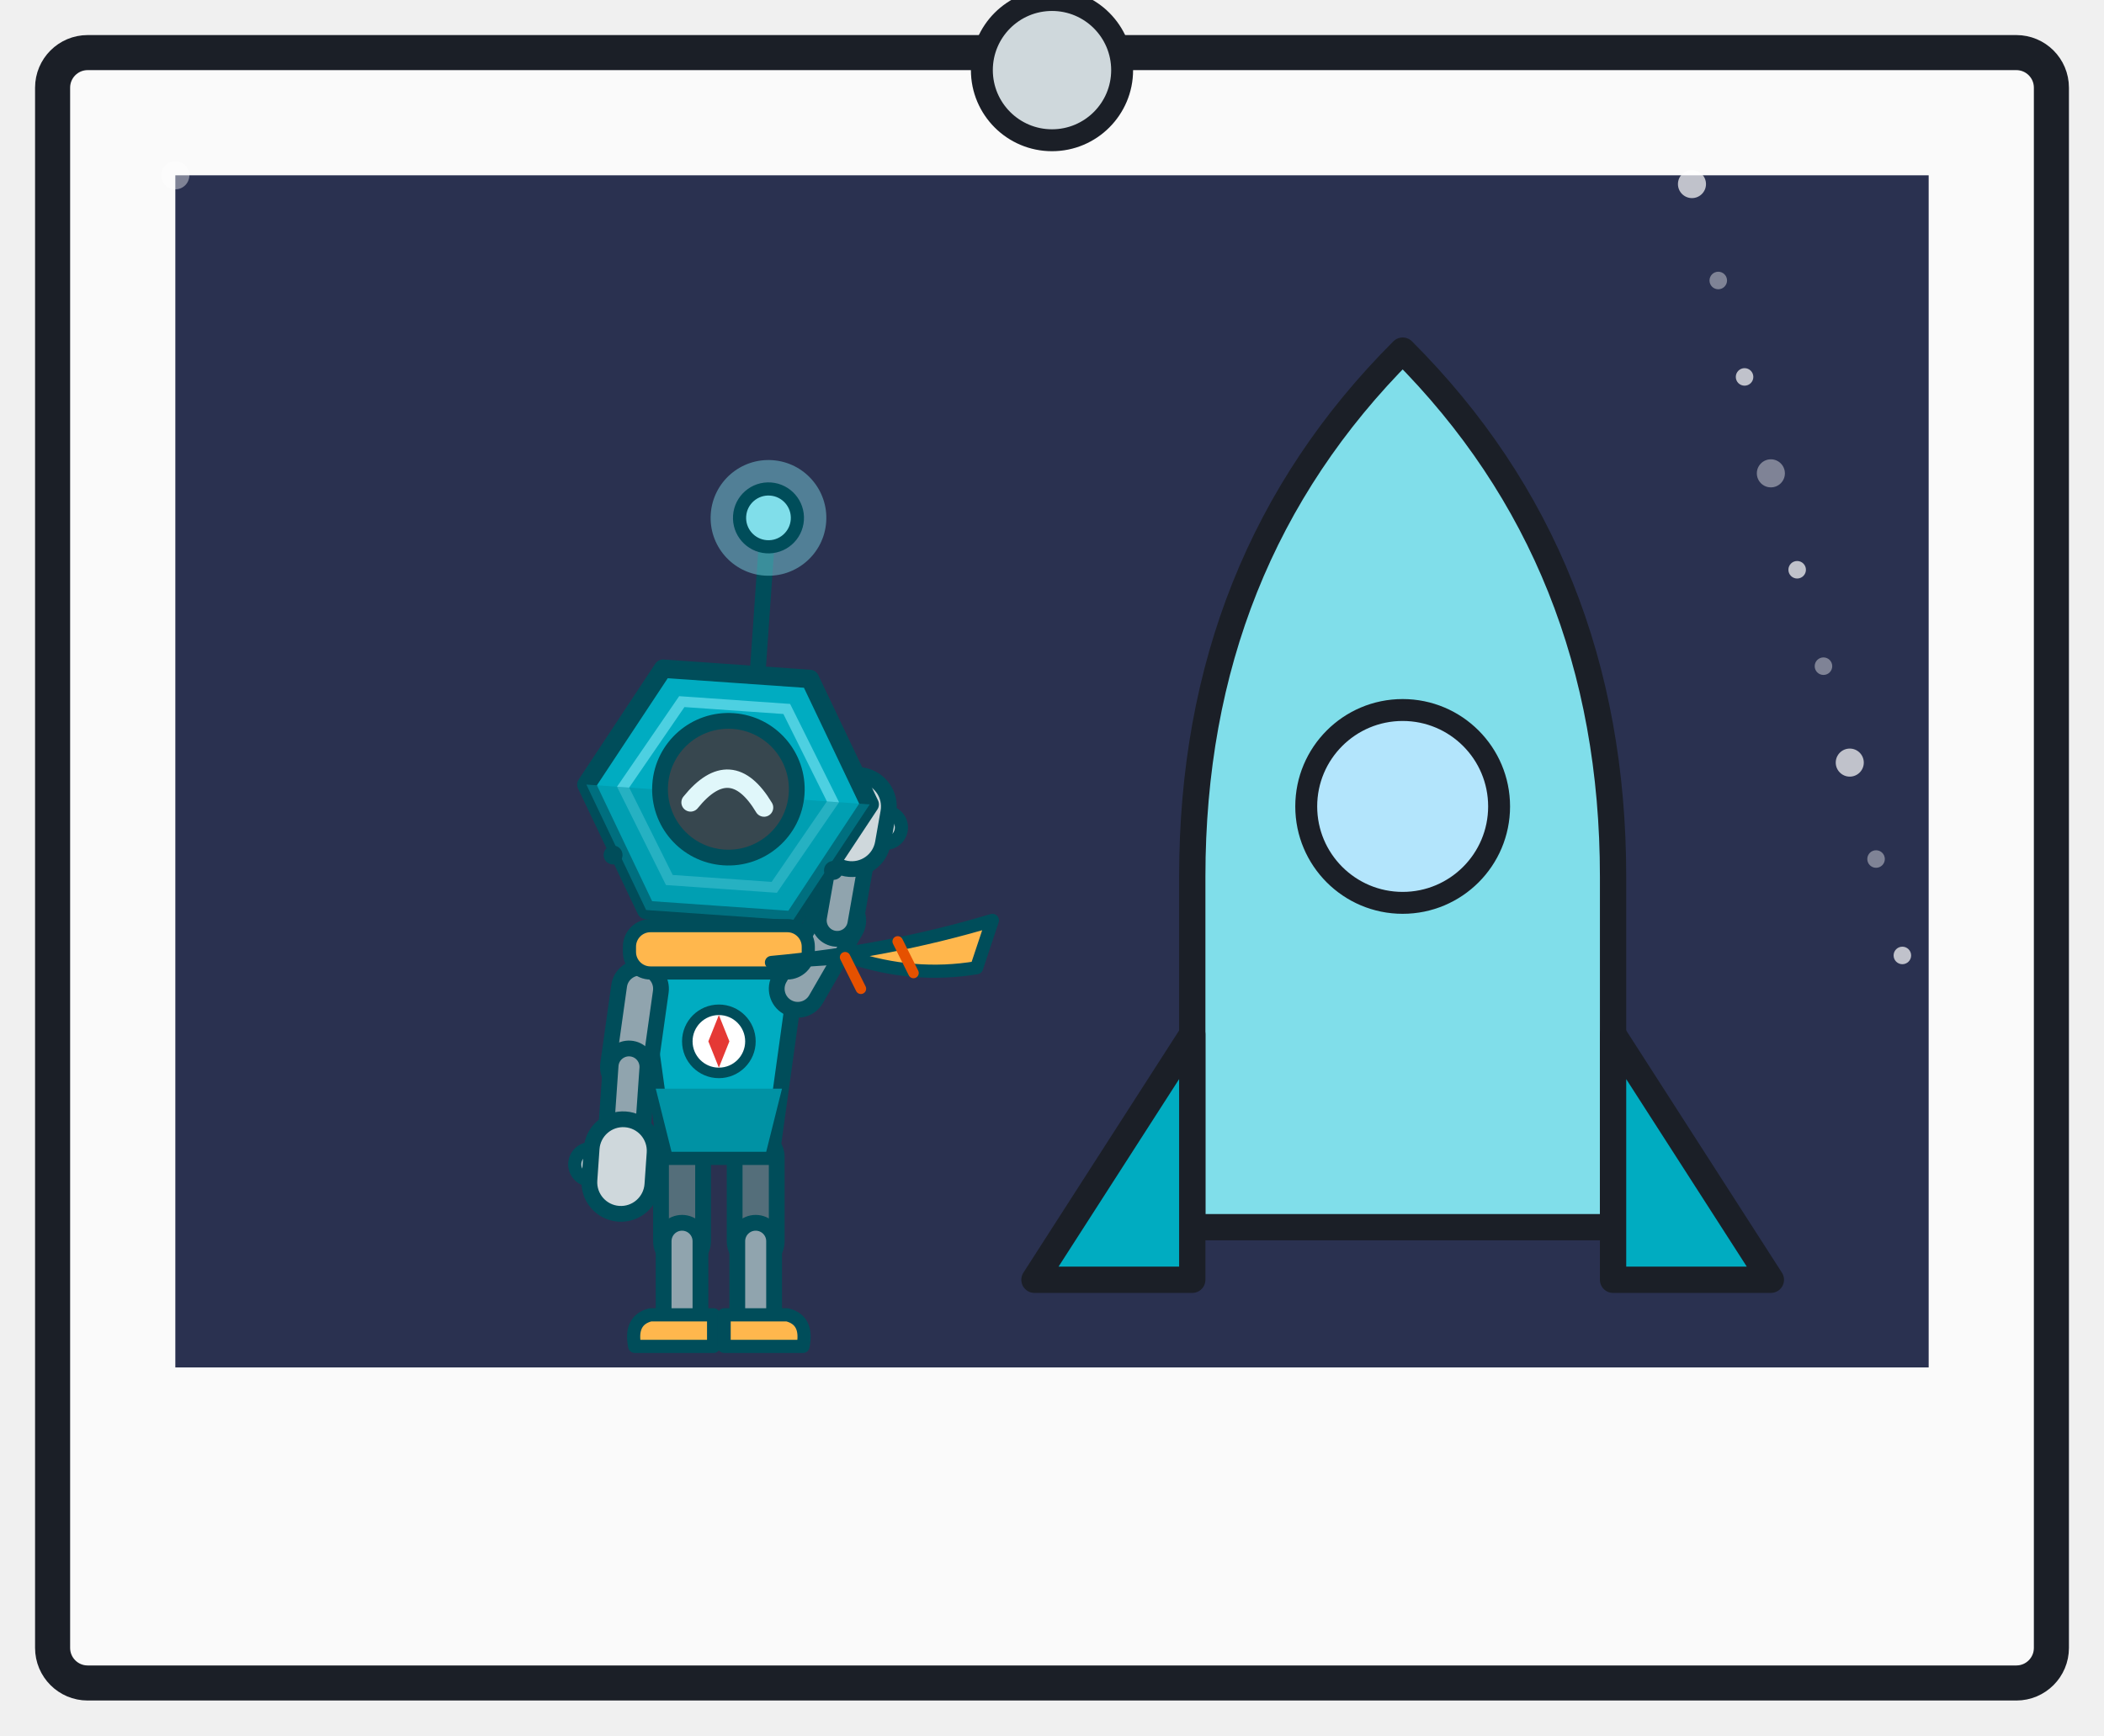
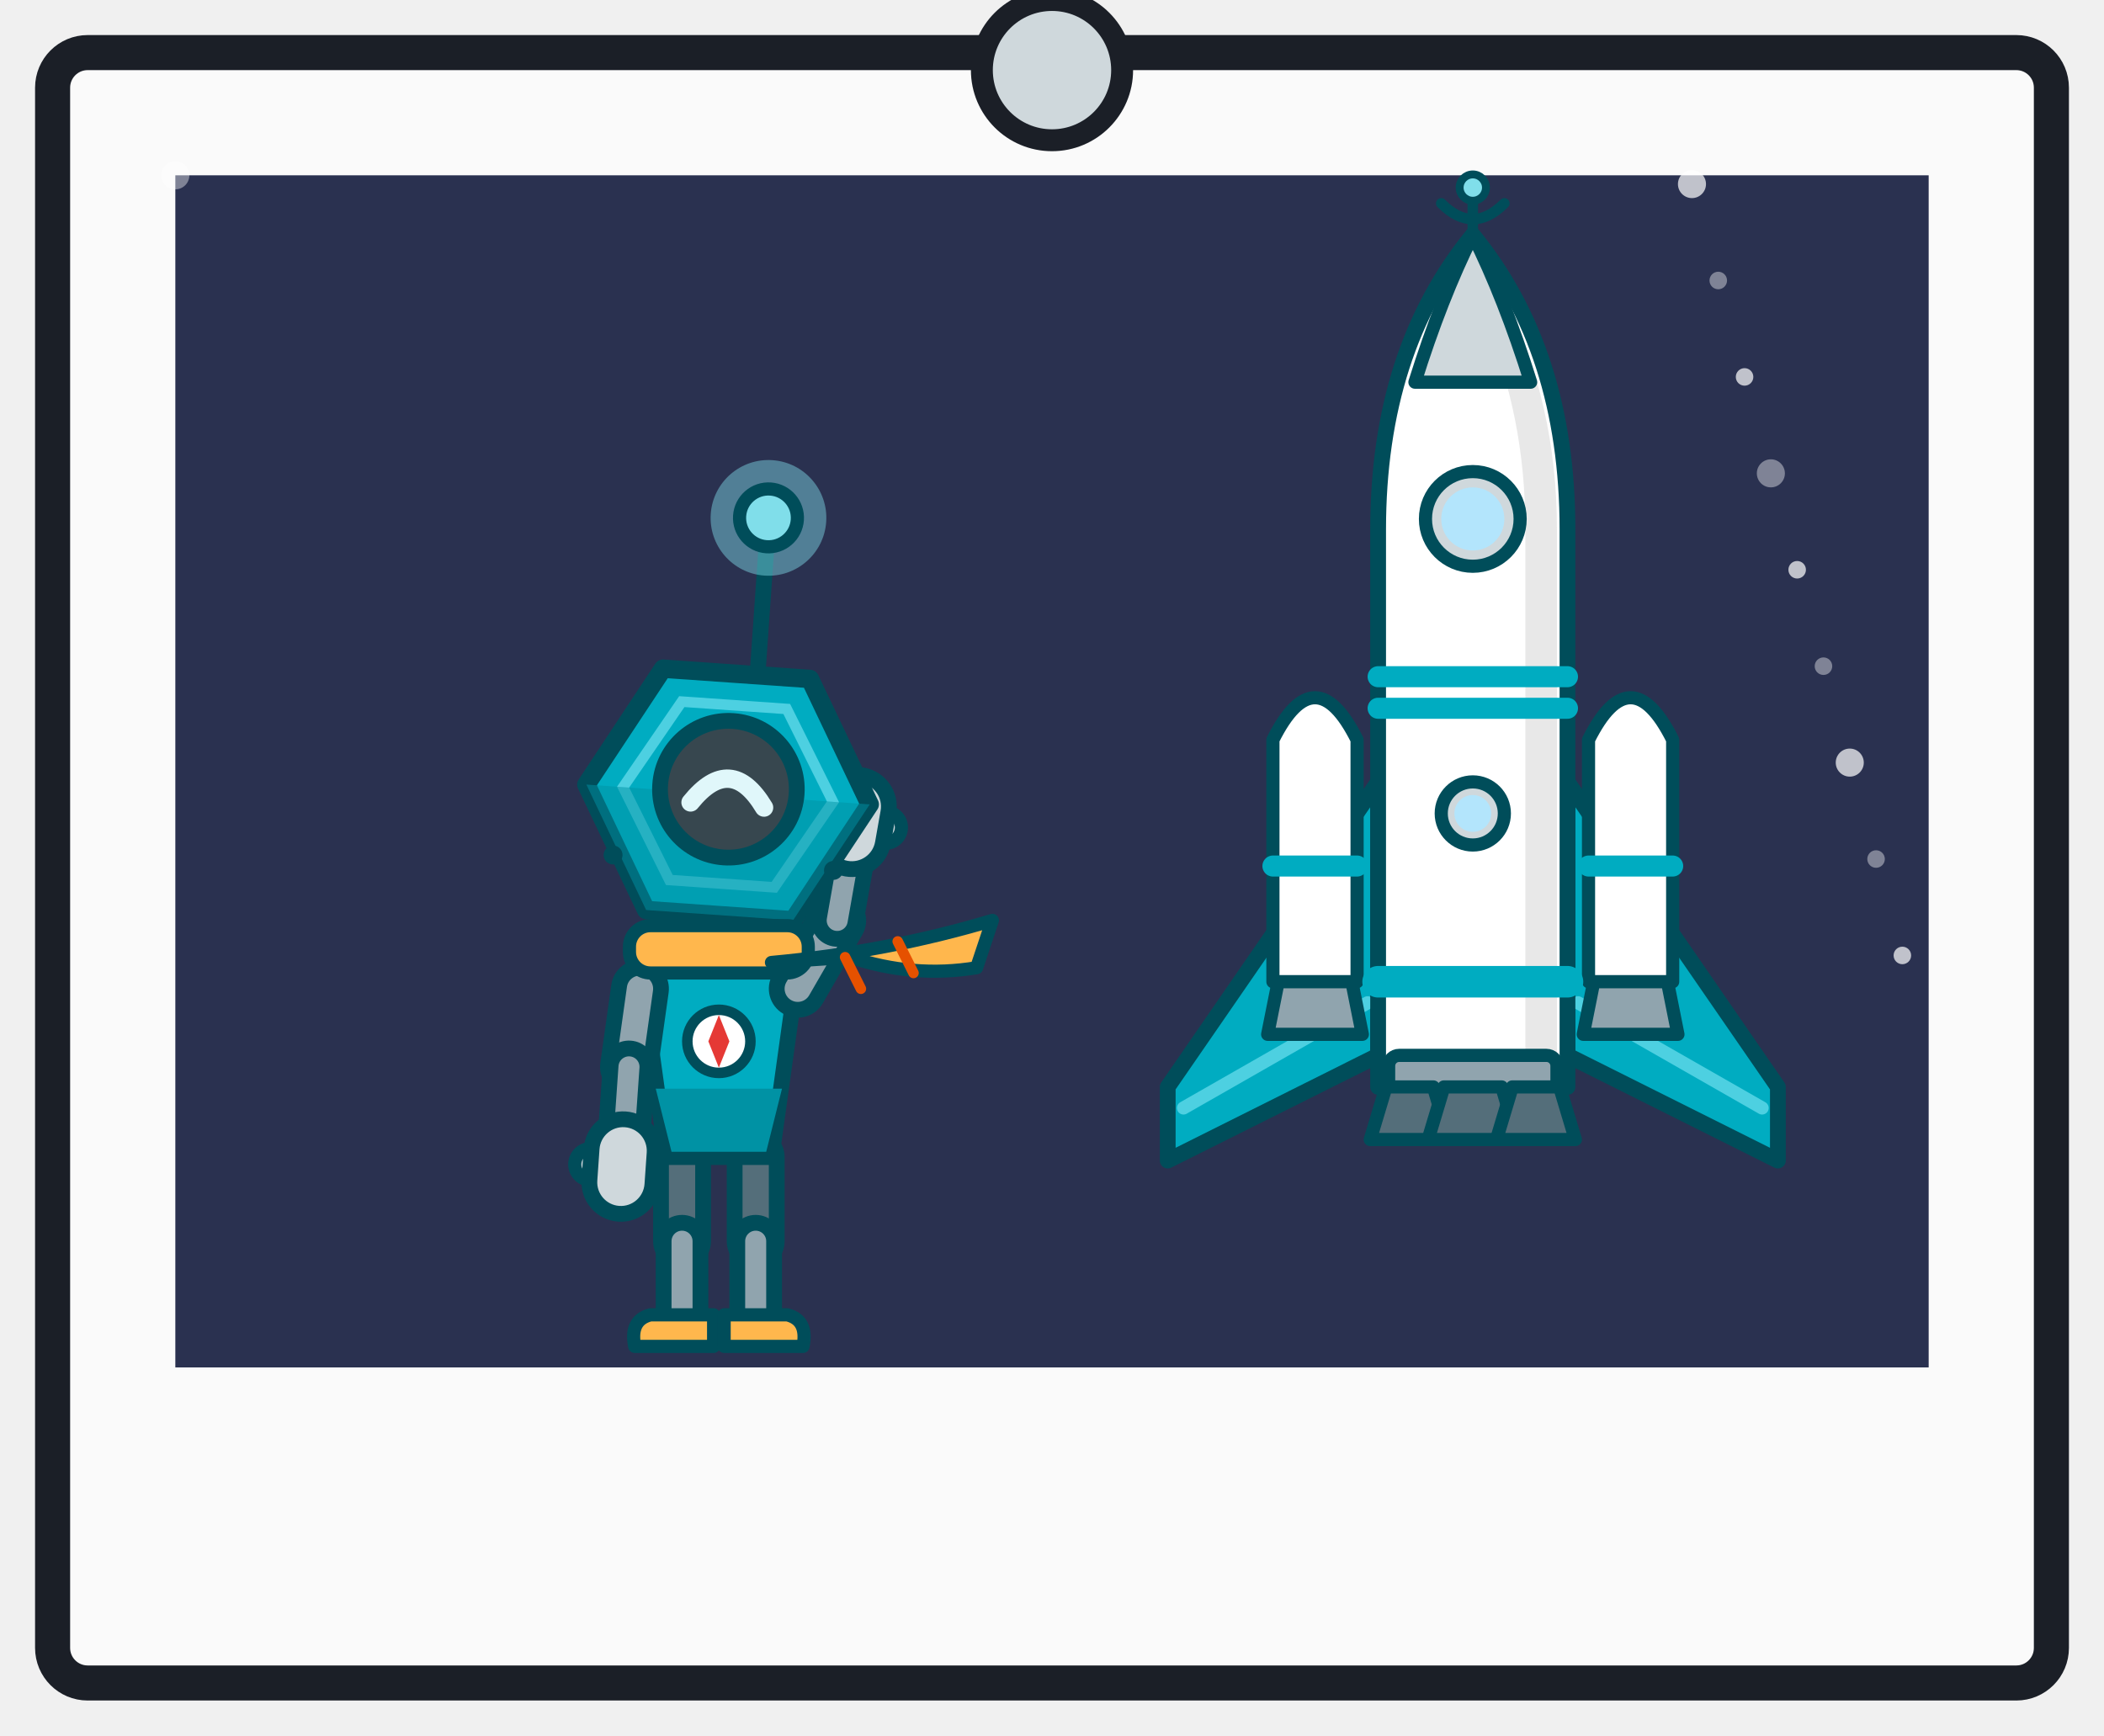
<svg xmlns="http://www.w3.org/2000/svg" width="240" height="198" viewBox="0 0 240 198">
  <rect x="6" y="6" width="228" height="186" rx="4" fill="#fafafa" stroke="#1b1f27" stroke-width="4" stroke-linejoin="round" stroke-linecap="round" />
  <rect x="20" y="20" width="200" height="136" fill="#2a3150" />
  <g transform="translate(20 20)">
    <circle cx="0" cy="0" r="1.6" fill="#ffffff" opacity="0.4" />
  </g>
  <g transform="translate(20 20)">
    <circle cx="197" cy="89" r="1" fill="#ffffff" opacity="0.7" />
  </g>
  <g transform="translate(20 20)">
    <circle cx="194" cy="78" r="1" fill="#ffffff" opacity="0.4" />
  </g>
  <g transform="translate(20 20)">
    <circle cx="191" cy="67" r="1.6" fill="#ffffff" opacity="0.7" />
  </g>
  <g transform="translate(20 20)">
    <circle cx="188" cy="56" r="1" fill="#ffffff" opacity="0.4" />
  </g>
  <g transform="translate(20 20)">
    <circle cx="185" cy="45" r="1" fill="#ffffff" opacity="0.7" />
  </g>
  <g transform="translate(20 20)">
    <circle cx="182" cy="34" r="1.6" fill="#ffffff" opacity="0.4" />
  </g>
  <g transform="translate(20 20)">
    <circle cx="179" cy="23" r="1" fill="#ffffff" opacity="0.7" />
  </g>
  <g transform="translate(20 20)">
    <circle cx="176" cy="12" r="1" fill="#ffffff" opacity="0.4" />
  </g>
  <g transform="translate(20 20)">
    <circle cx="173" cy="1" r="1.6" fill="#ffffff" opacity="0.7" />
  </g>
  <g transform="translate(82 132) scale(0.6)">
    <g transform="translate(0 0) rotate(0)" />
    <g transform="translate(0 0) rotate(0) translate(-7 0) rotate(0)">
      <rect x="-4" y="-4" width="8" height="24" rx="4" fill="#546e7a" stroke="#004d5a" stroke-width="3" stroke-linejoin="round" stroke-linecap="round" />
    </g>
    <g transform="translate(0 0) rotate(0) translate(-7 0) rotate(0) translate(0 16) rotate(0)">
      <rect x="-3.5" y="-3.5" width="7" height="21" rx="3.5" fill="#90a4ae" stroke="#004d5a" stroke-width="3" stroke-linejoin="round" stroke-linecap="round" />
    </g>
    <g transform="translate(0 0) rotate(0) translate(7 0) rotate(0)">
      <rect x="-4" y="-4" width="8" height="24" rx="4" fill="#546e7a" stroke="#004d5a" stroke-width="3" stroke-linejoin="round" stroke-linecap="round" />
    </g>
    <g transform="translate(0 0) rotate(0) translate(7 0) rotate(0) translate(0 16) rotate(0)">
      <rect x="-3.5" y="-3.5" width="7" height="21" rx="3.5" fill="#90a4ae" stroke="#004d5a" stroke-width="3" stroke-linejoin="round" stroke-linecap="round" />
    </g>
    <g transform="translate(0 0) rotate(0) translate(-7 0) rotate(0) translate(0 16) rotate(0) translate(0 15) rotate(0)">
      <path d="M6 -1 H-6 Q-10 0 -9 5 H6 Z" fill="#ffb74d" stroke="#004d5a" stroke-width="2.5" stroke-linejoin="round" stroke-linecap="round" />
    </g>
    <g transform="translate(0 0) rotate(0) translate(7 0) rotate(0) translate(0 16) rotate(0) translate(0 15) rotate(0)">
      <path d="M-6 -1 H6 Q10 0 9 5 H-6 Z" fill="#ffb74d" stroke="#004d5a" stroke-width="2.5" stroke-linejoin="round" stroke-linecap="round" />
    </g>
    <g transform="translate(0 0) rotate(0) translate(0 0) rotate(0)">
      <rect x="-4" y="-44" width="8" height="9" rx="2" fill="#546e7a" stroke="#004d5a" stroke-width="2.5" stroke-linejoin="round" stroke-linecap="round" />
      <path d="M-15 -36 H15 L10 0 H-10 Z" fill="#00acc1" stroke="#004d5a" stroke-width="3" stroke-linejoin="round" stroke-linecap="round" />
      <path d="M-12 -13 H12 L9 -1 H-9 Z" fill="#0092a4" />
      <circle cx="0" cy="-22" r="6" fill="#ffffff" stroke="#004d5a" stroke-width="2" stroke-linejoin="round" stroke-linecap="round" />
      <path d="M0 -27 L2 -22 L0 -17 L-2 -22 Z" fill="#e53935" />
    </g>
    <g transform="translate(0 0) rotate(0) translate(0 0) rotate(0) translate(-15 -32) rotate(8)">
      <rect x="-4" y="-4" width="8" height="23" rx="4" fill="#90a4ae" stroke="#004d5a" stroke-width="3" stroke-linejoin="round" stroke-linecap="round" />
    </g>
    <g transform="translate(0 0) rotate(0) translate(0 0) rotate(0) translate(-15 -32) rotate(8) translate(0 15) rotate(-4)">
      <rect x="-3.5" y="-3.5" width="7" height="20" rx="3.5" fill="#90a4ae" stroke="#004d5a" stroke-width="3" stroke-linejoin="round" stroke-linecap="round" />
    </g>
    <g transform="translate(0 0) rotate(0) translate(0 0) rotate(0) translate(15 -32) rotate(-150)">
      <rect x="-4" y="-4" width="8" height="23" rx="4" fill="#90a4ae" stroke="#004d5a" stroke-width="3" stroke-linejoin="round" stroke-linecap="round" />
    </g>
    <g transform="translate(0 0) rotate(0) translate(0 0) rotate(0) translate(15 -32) rotate(-150) translate(0 15) rotate(-20)">
      <rect x="-3.5" y="-3.5" width="7" height="20" rx="3.5" fill="#90a4ae" stroke="#004d5a" stroke-width="3" stroke-linejoin="round" stroke-linecap="round" />
    </g>
    <g transform="translate(0 0) rotate(0) translate(0 0) rotate(0) translate(-15 -32) rotate(8) translate(0 15) rotate(-4) translate(0 14) rotate(0)">
      <circle cx="-6" cy="5" r="3" fill="#cfd8dc" stroke="#004d5a" stroke-width="2.5" stroke-linejoin="round" stroke-linecap="round" />
      <path d="M-6 2 a6 6 0 0 1 12 0 v6 a6 6 0 0 1 -12 0 Z" fill="#cfd8dc" stroke="#004d5a" stroke-width="3" stroke-linejoin="round" stroke-linecap="round" />
    </g>
    <g transform="translate(0 0) rotate(0) translate(0 0) rotate(0) translate(15 -32) rotate(-150) translate(0 15) rotate(-20) translate(0 14) rotate(0)">
      <circle cx="-6" cy="5" r="3" fill="#cfd8dc" stroke="#004d5a" stroke-width="2.5" stroke-linejoin="round" stroke-linecap="round" />
      <path d="M-6 2 a6 6 0 0 1 12 0 v6 a6 6 0 0 1 -12 0 Z" fill="#cfd8dc" stroke="#004d5a" stroke-width="3" stroke-linejoin="round" stroke-linecap="round" />
    </g>
    <g transform="translate(0 0) rotate(0) translate(0 0) rotate(0) translate(0 -44) rotate(4)">
      <path d="M4 -48 V-74" fill="none" stroke="#004d5a" stroke-width="3" stroke-linejoin="round" stroke-linecap="round" />
      <circle cx="4" cy="-78" r="11" fill="#80deea" opacity="0.45" />
      <circle cx="4" cy="-78" r="5.5" fill="#80deea" stroke="#004d5a" stroke-width="2.5" stroke-linejoin="round" stroke-linecap="round" />
      <polygon points="-27,-25 -14,-48 14,-48 27,-25 14,-2 -14,-2" fill="#00acc1" stroke="#004d5a" stroke-width="3.5" stroke-linejoin="round" stroke-linecap="round" />
      <polygon points="-20,-25 -10,-42 10,-42 20,-25 10,-8 -10,-8" fill="none" stroke="#4dd0e1" stroke-width="2" />
      <path d="M-27 -25 L-14 -2 H14 L27 -25" fill="#0092a4" opacity="0.5" />
      <circle cx="-21" cy="-12" r="1.8" fill="#004d5a" />
      <circle cx="21" cy="-12" r="1.8" fill="#004d5a" />
      <circle cx="0" cy="-26" r="13" fill="#37474f" stroke="#004d5a" stroke-width="3" stroke-linejoin="round" stroke-linecap="round" />
      <circle cx="0" cy="-26" r="9" fill="#37474f" />
      <path d="M-7 -23 Q0 -33 7 -23" fill="none" stroke="#e0f7fa" stroke-width="3.5" stroke-linejoin="round" stroke-linecap="round" />
    </g>
    <g transform="translate(0 0) rotate(0) translate(0 0) rotate(0) translate(0 -38) rotate(0)">
      <rect x="-17" y="-6" width="34" height="9" rx="4" fill="#ffb74d" stroke="#004d5a" stroke-width="2.5" stroke-linejoin="round" stroke-linecap="round" />
      <path d="M10 1 q22 -2 42 -8 l-3 9 q-12 2 -24 -2 Z" fill="#ffb74d" stroke="#004d5a" stroke-width="2.5" stroke-linejoin="round" stroke-linecap="round" />
      <path d="M24 0 l3 6 M34 -3 l3 6" fill="none" stroke="#e65100" stroke-width="2" stroke-linejoin="round" stroke-linecap="round" />
    </g>
  </g>
-   <path d="M160 40 Q184 64 184 100 V140 H136 V100 Q136 64 160 40 Z" fill="#80deea" stroke="#1b1f27" stroke-width="3" stroke-linejoin="round" stroke-linecap="round" />
-   <path d="M136 118 L118 146 H136 Z M184 118 L202 146 H184 Z" fill="#00acc1" stroke="#1b1f27" stroke-width="3" stroke-linejoin="round" stroke-linecap="round" />
-   <circle cx="160" cy="92" r="11" fill="#b3e5fc" stroke="#1b1f27" stroke-width="2.5" stroke-linejoin="round" stroke-linecap="round" />
+   <g transform="translate(132 22) scale(0.6)">
+     <path d="M42 112 L2 170 V184 L42 164 Z" fill="#00acc1" stroke="#004d5a" stroke-width="3" stroke-linejoin="round" stroke-linecap="round" />
+     <path d="M78 112 L118 170 V184 L78 164 Z" fill="#00acc1" stroke="#004d5a" stroke-width="3" stroke-linejoin="round" stroke-linecap="round" />
+     <path d="M5 174 L40 154" fill="none" stroke="#4dd0e1" stroke-width="2.5" stroke-linejoin="round" stroke-linecap="round" />
+     <path d="M115 174 L80 154" fill="none" stroke="#4dd0e1" stroke-width="2.5" stroke-linejoin="round" stroke-linecap="round" />
+     <path d="M22 150 V104 Q30 88 38 104 V150 Z" fill="#ffffff" stroke="#004d5a" stroke-width="2.5" stroke-linejoin="round" stroke-linecap="round" />
+     <path d="M22 128 H38" fill="none" stroke="#00acc1" stroke-width="4" stroke-linejoin="round" stroke-linecap="round" />
+     <path d="M23 150 L21 160 H39 L37 150 Z" fill="#90a4ae" stroke="#004d5a" stroke-width="2.5" stroke-linejoin="round" stroke-linecap="round" />
+     <path d="M82 150 V104 Q90 88 98 104 V150 Z" fill="#ffffff" stroke="#004d5a" stroke-width="2.5" stroke-linejoin="round" stroke-linecap="round" />
+     <path d="M82 128 H98" fill="none" stroke="#00acc1" stroke-width="4" stroke-linejoin="round" stroke-linecap="round" />
+     <path d="M83 150 L81 160 H99 L97 150 Z" fill="#90a4ae" stroke="#004d5a" stroke-width="2.5" stroke-linejoin="round" stroke-linecap="round" />
+     <path d="M42 170 V64 Q42 30 60 8 Q78 30 78 64 V170 Z" fill="#ffffff" stroke="#004d5a" stroke-width="3" stroke-linejoin="round" stroke-linecap="round" />
+     <path d="M66 20 Q76 40 76 64 V170 H70 V64 Q70 42 62 24 Z" fill="#d9d9d9" opacity="0.6" />
+     <path d="M49 36 Q54 20 60 8 Q66 20 71 36 Z" fill="#cfd8dc" stroke="#004d5a" stroke-width="2.5" stroke-linejoin="round" stroke-linecap="round" />
+     <path d="M42 92 H78 M42 98 H78" fill="none" stroke="#00acc1" stroke-width="4" stroke-linejoin="round" stroke-linecap="round" />
+     <path d="M42 150 H78" fill="none" stroke="#00acc1" stroke-width="6" stroke-linejoin="round" stroke-linecap="round" />
+     <circle cx="60" cy="62" r="9" fill="#cfd8dc" stroke="#004d5a" stroke-width="2.5" stroke-linejoin="round" stroke-linecap="round" />
+     <circle cx="60" cy="62" r="6" fill="#b3e5fc" />
+     <circle cx="60" cy="118" r="6" fill="#cfd8dc" stroke="#004d5a" stroke-width="2.5" stroke-linejoin="round" stroke-linecap="round" />
+     <circle cx="60" cy="118" r="3.5" fill="#b3e5fc" />
+     <path d="M60 8 V0" fill="none" stroke="#004d5a" stroke-width="2" stroke-linejoin="round" stroke-linecap="round" />
+     <path d="M54 2 Q60 8 66 2" fill="none" stroke="#004d5a" stroke-width="2" stroke-linejoin="round" stroke-linecap="round" />
+     <circle cx="60" cy="-1" r="2.5" fill="#80deea" stroke="#004d5a" stroke-width="1.5" stroke-linejoin="round" stroke-linecap="round" />
+     <rect x="44" y="164" width="32" height="7" rx="2" fill="#90a4ae" stroke="#004d5a" stroke-width="2.5" stroke-linejoin="round" stroke-linecap="round" />
+     <path d="M43.5 170 L40.5 180 H55.5 L52.5 170 Z" fill="#546e7a" stroke="#004d5a" stroke-width="2.5" stroke-linejoin="round" stroke-linecap="round" />
+     <path d="M54.5 170 L51.5 180 H68.5 L65.5 170 Z" fill="#546e7a" stroke="#004d5a" stroke-width="2.5" stroke-linejoin="round" stroke-linecap="round" />
+     <path d="M67.5 170 L64.5 180 H79.5 L76.5 170 Z" fill="#546e7a" stroke="#004d5a" stroke-width="2.5" stroke-linejoin="round" stroke-linecap="round" />
+   </g>
  <circle cx="120" cy="8" r="8" fill="#cfd8dc" stroke="#1b1f27" stroke-width="2.5" stroke-linejoin="round" stroke-linecap="round" />
</svg>
